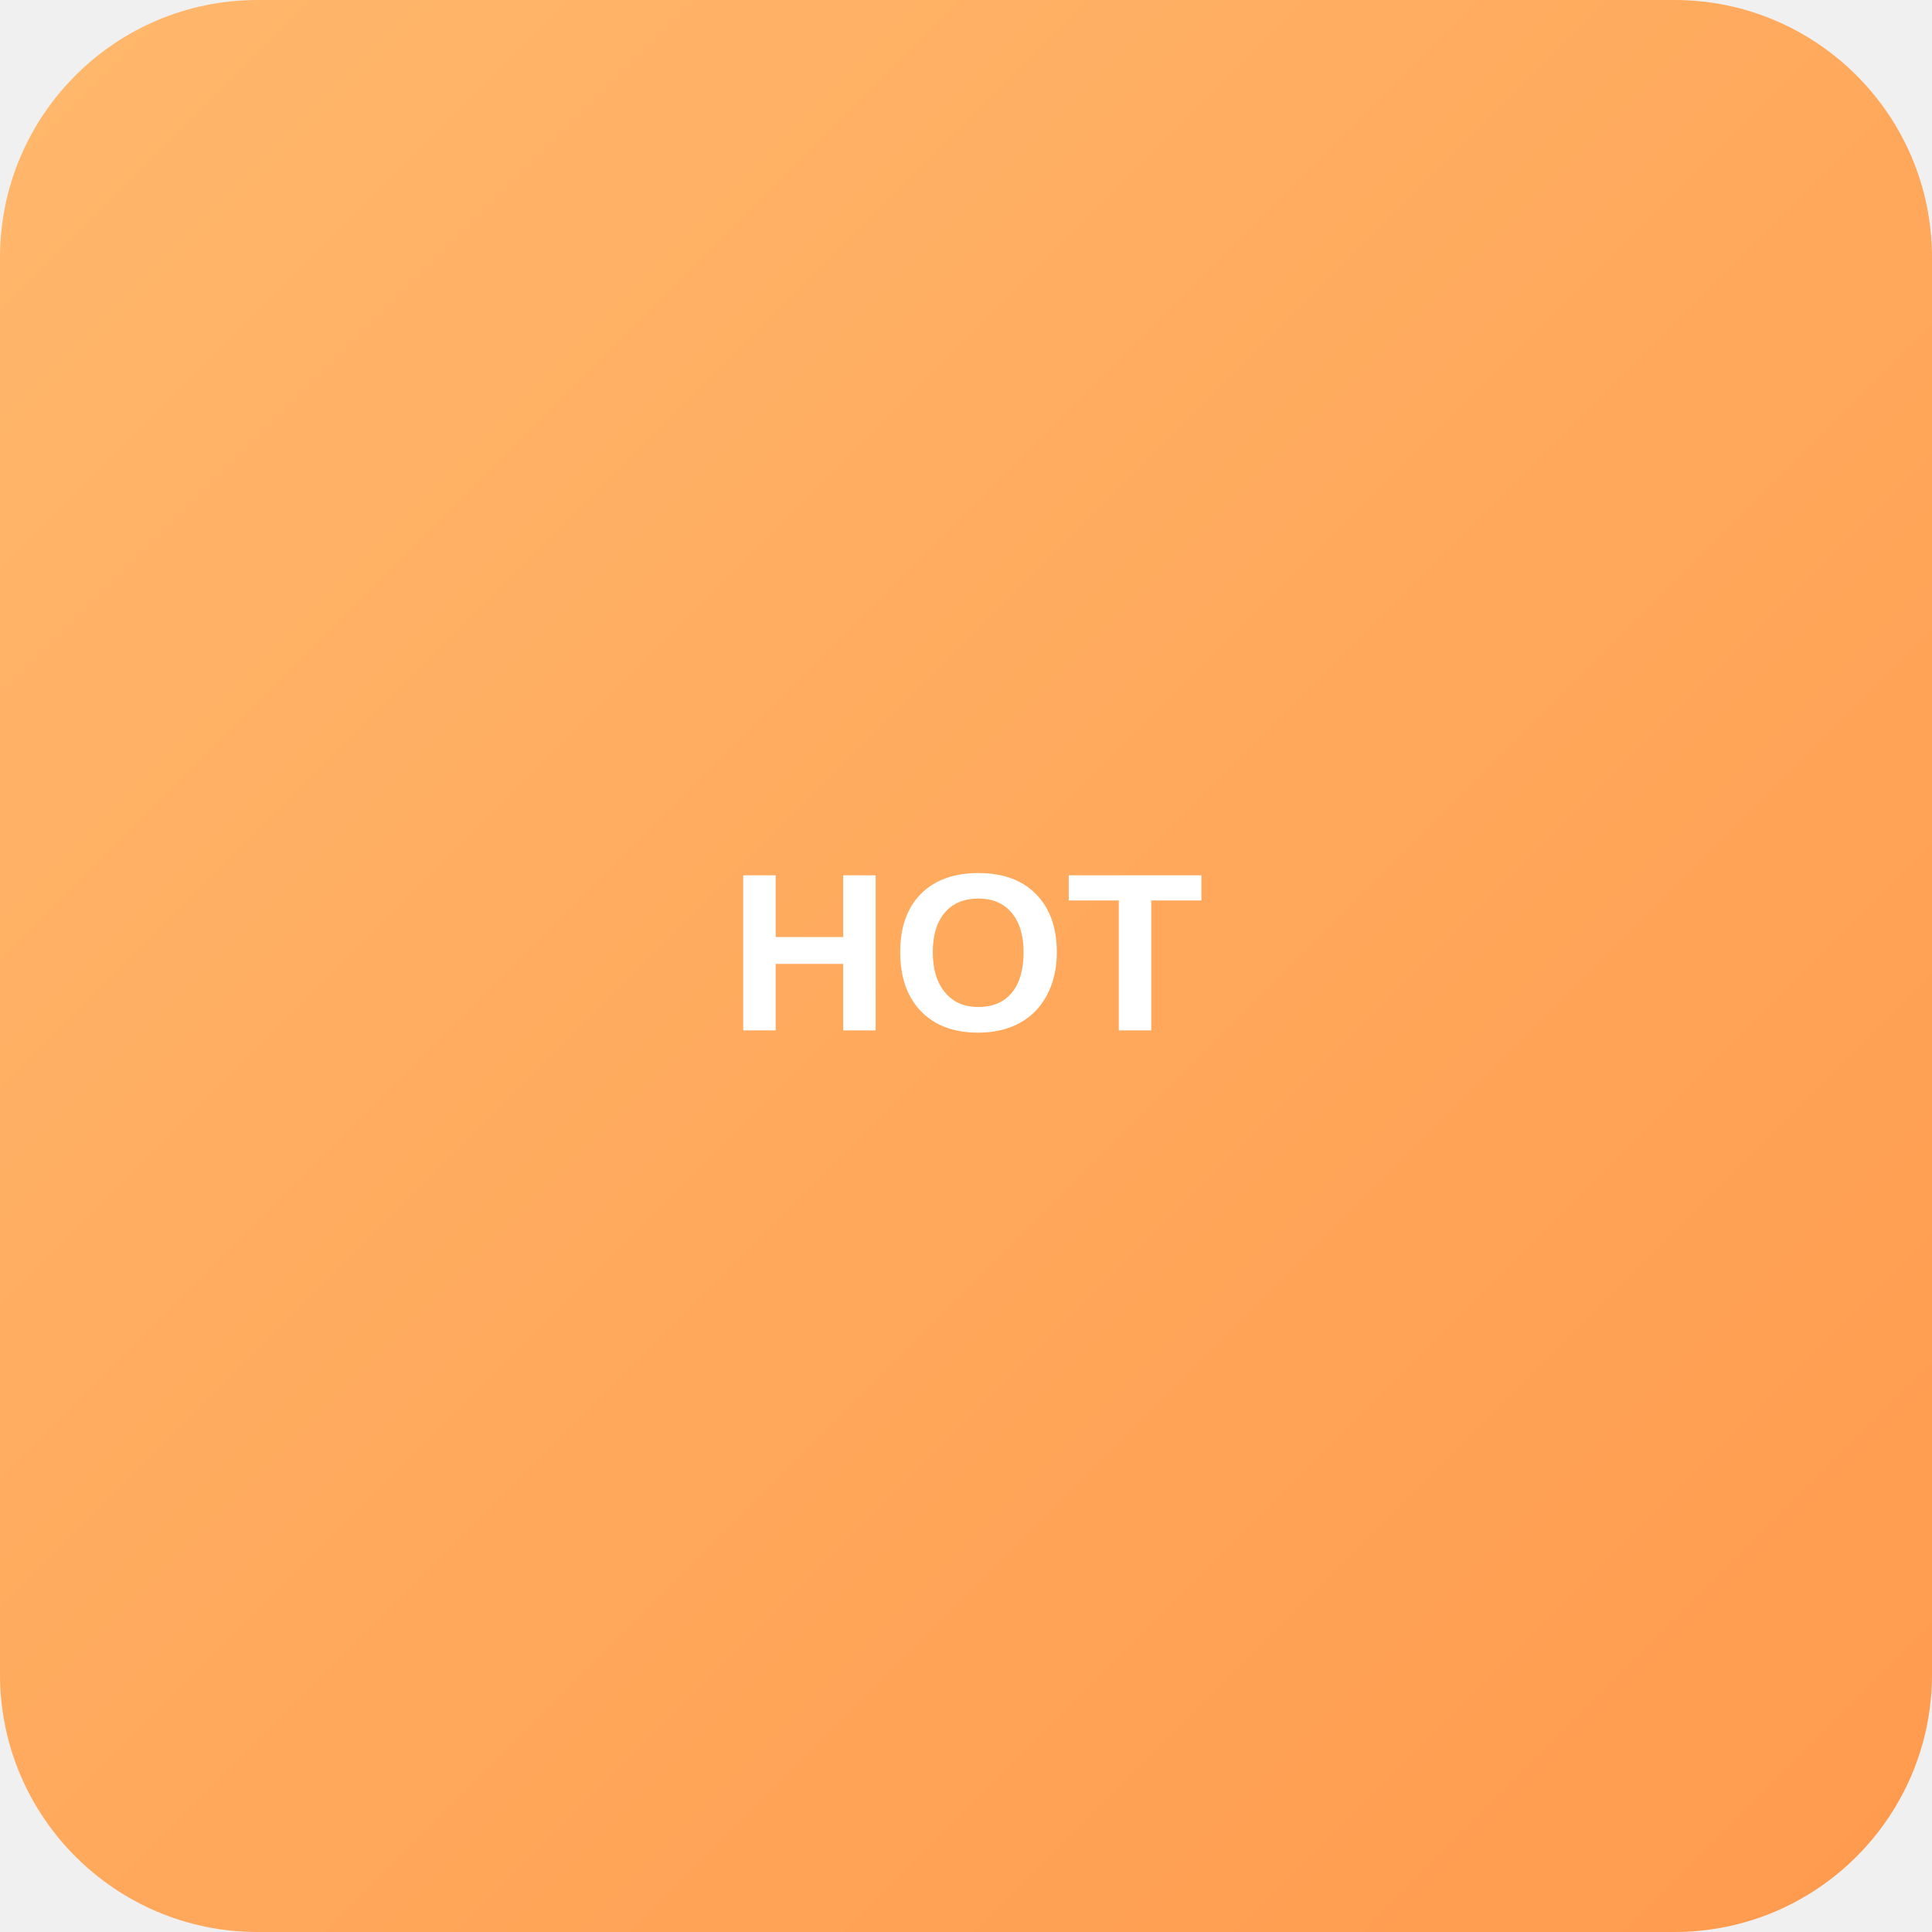
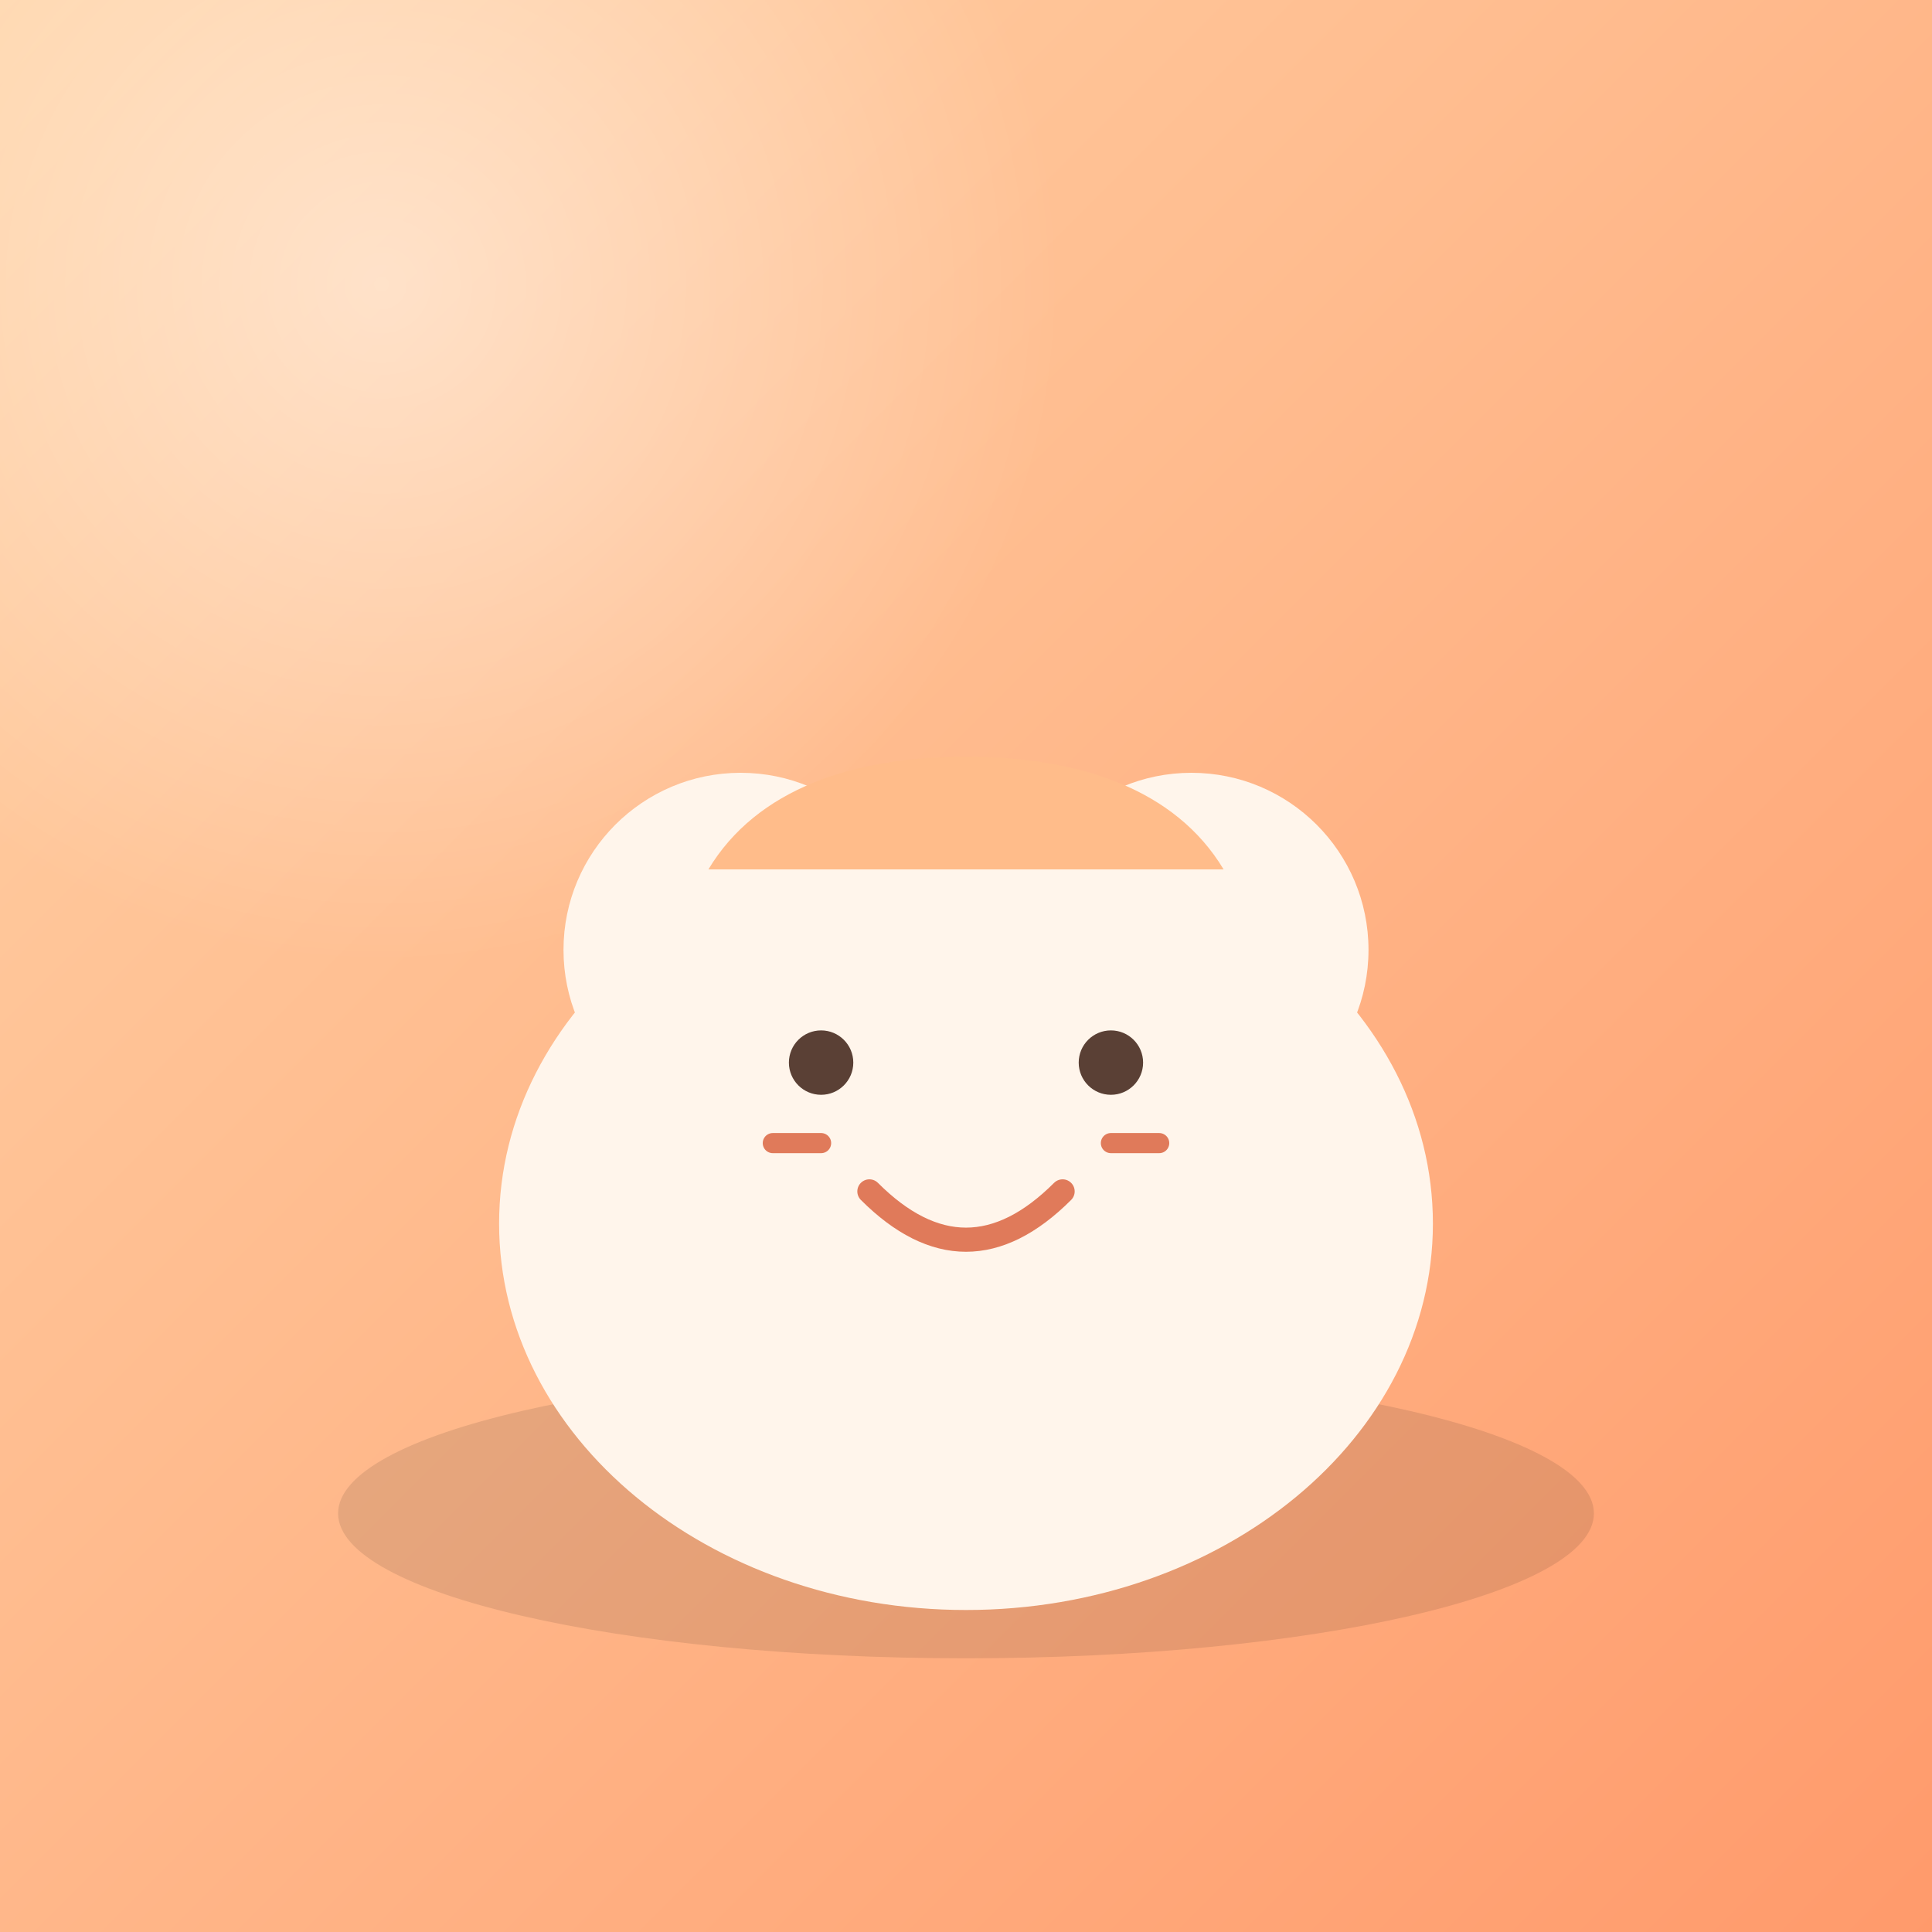
- <svg xmlns="http://www.w3.org/2000/svg" width="240" height="240" viewBox="0 0 240 240">
+ <svg xmlns="http://www.w3.org/2000/svg" viewBox="0 0 240 240">
  <defs>
-     <linearGradient id="g" x1="0" y1="0" x2="1" y2="1">
-       <stop offset="0%" stop-color="#FFB86C" />
-       <stop offset="100%" stop-color="#FF9A4D" />
+     <linearGradient id="bg" x1="0" y1="0" x2="1" y2="1">
+       <stop offset="0%" stop-color="#FFD4A8" />
+       <stop offset="100%" stop-color="#FF9A6B" />
    </linearGradient>
+     <radialGradient id="bokeh1" cx="0.2" cy="0.15" r="0.35">
+       <stop offset="0%" stop-color="#FFF" stop-opacity="0.45" />
+       <stop offset="100%" stop-color="#FFF" stop-opacity="0" />
+     </radialGradient>
  </defs>
-   <rect width="240" height="240" rx="32" fill="url(#g)" />
-   <text x="120" y="128" text-anchor="middle" fill="white" font-size="28" font-family="Arial,sans-serif" font-weight="700">HOT</text>
+   <rect width="240" height="240" fill="url(#bg)" />
+   <rect width="240" height="240" fill="url(#bokeh1)" />
+   <ellipse cx="120" cy="188" rx="78" ry="18" fill="#000" fill-opacity="0.1" />
+   <ellipse cx="120" cy="152" rx="58" ry="48" fill="#FFF5EB" />
+   <circle cx="92" cy="118" r="22" fill="#FFF5EB" />
+   <circle cx="148" cy="118" r="22" fill="#FFF5EB" />
+   <path d="M88 108c6-10 18-14 32-14s26 4 32 14" fill="#FFBC8A" />
+   <circle cx="102" cy="132" r="4" fill="#5A4035" />
+   <circle cx="138" cy="132" r="4" fill="#5A4035" />
+   <path d="M108 148c8 8 16 8 24 0" stroke="#E07A5A" stroke-width="3" fill="none" stroke-linecap="round" />
+   <path d="M96 142h6M138 142h6" stroke="#E07A5A" stroke-width="2.5" stroke-linecap="round" />
</svg>
